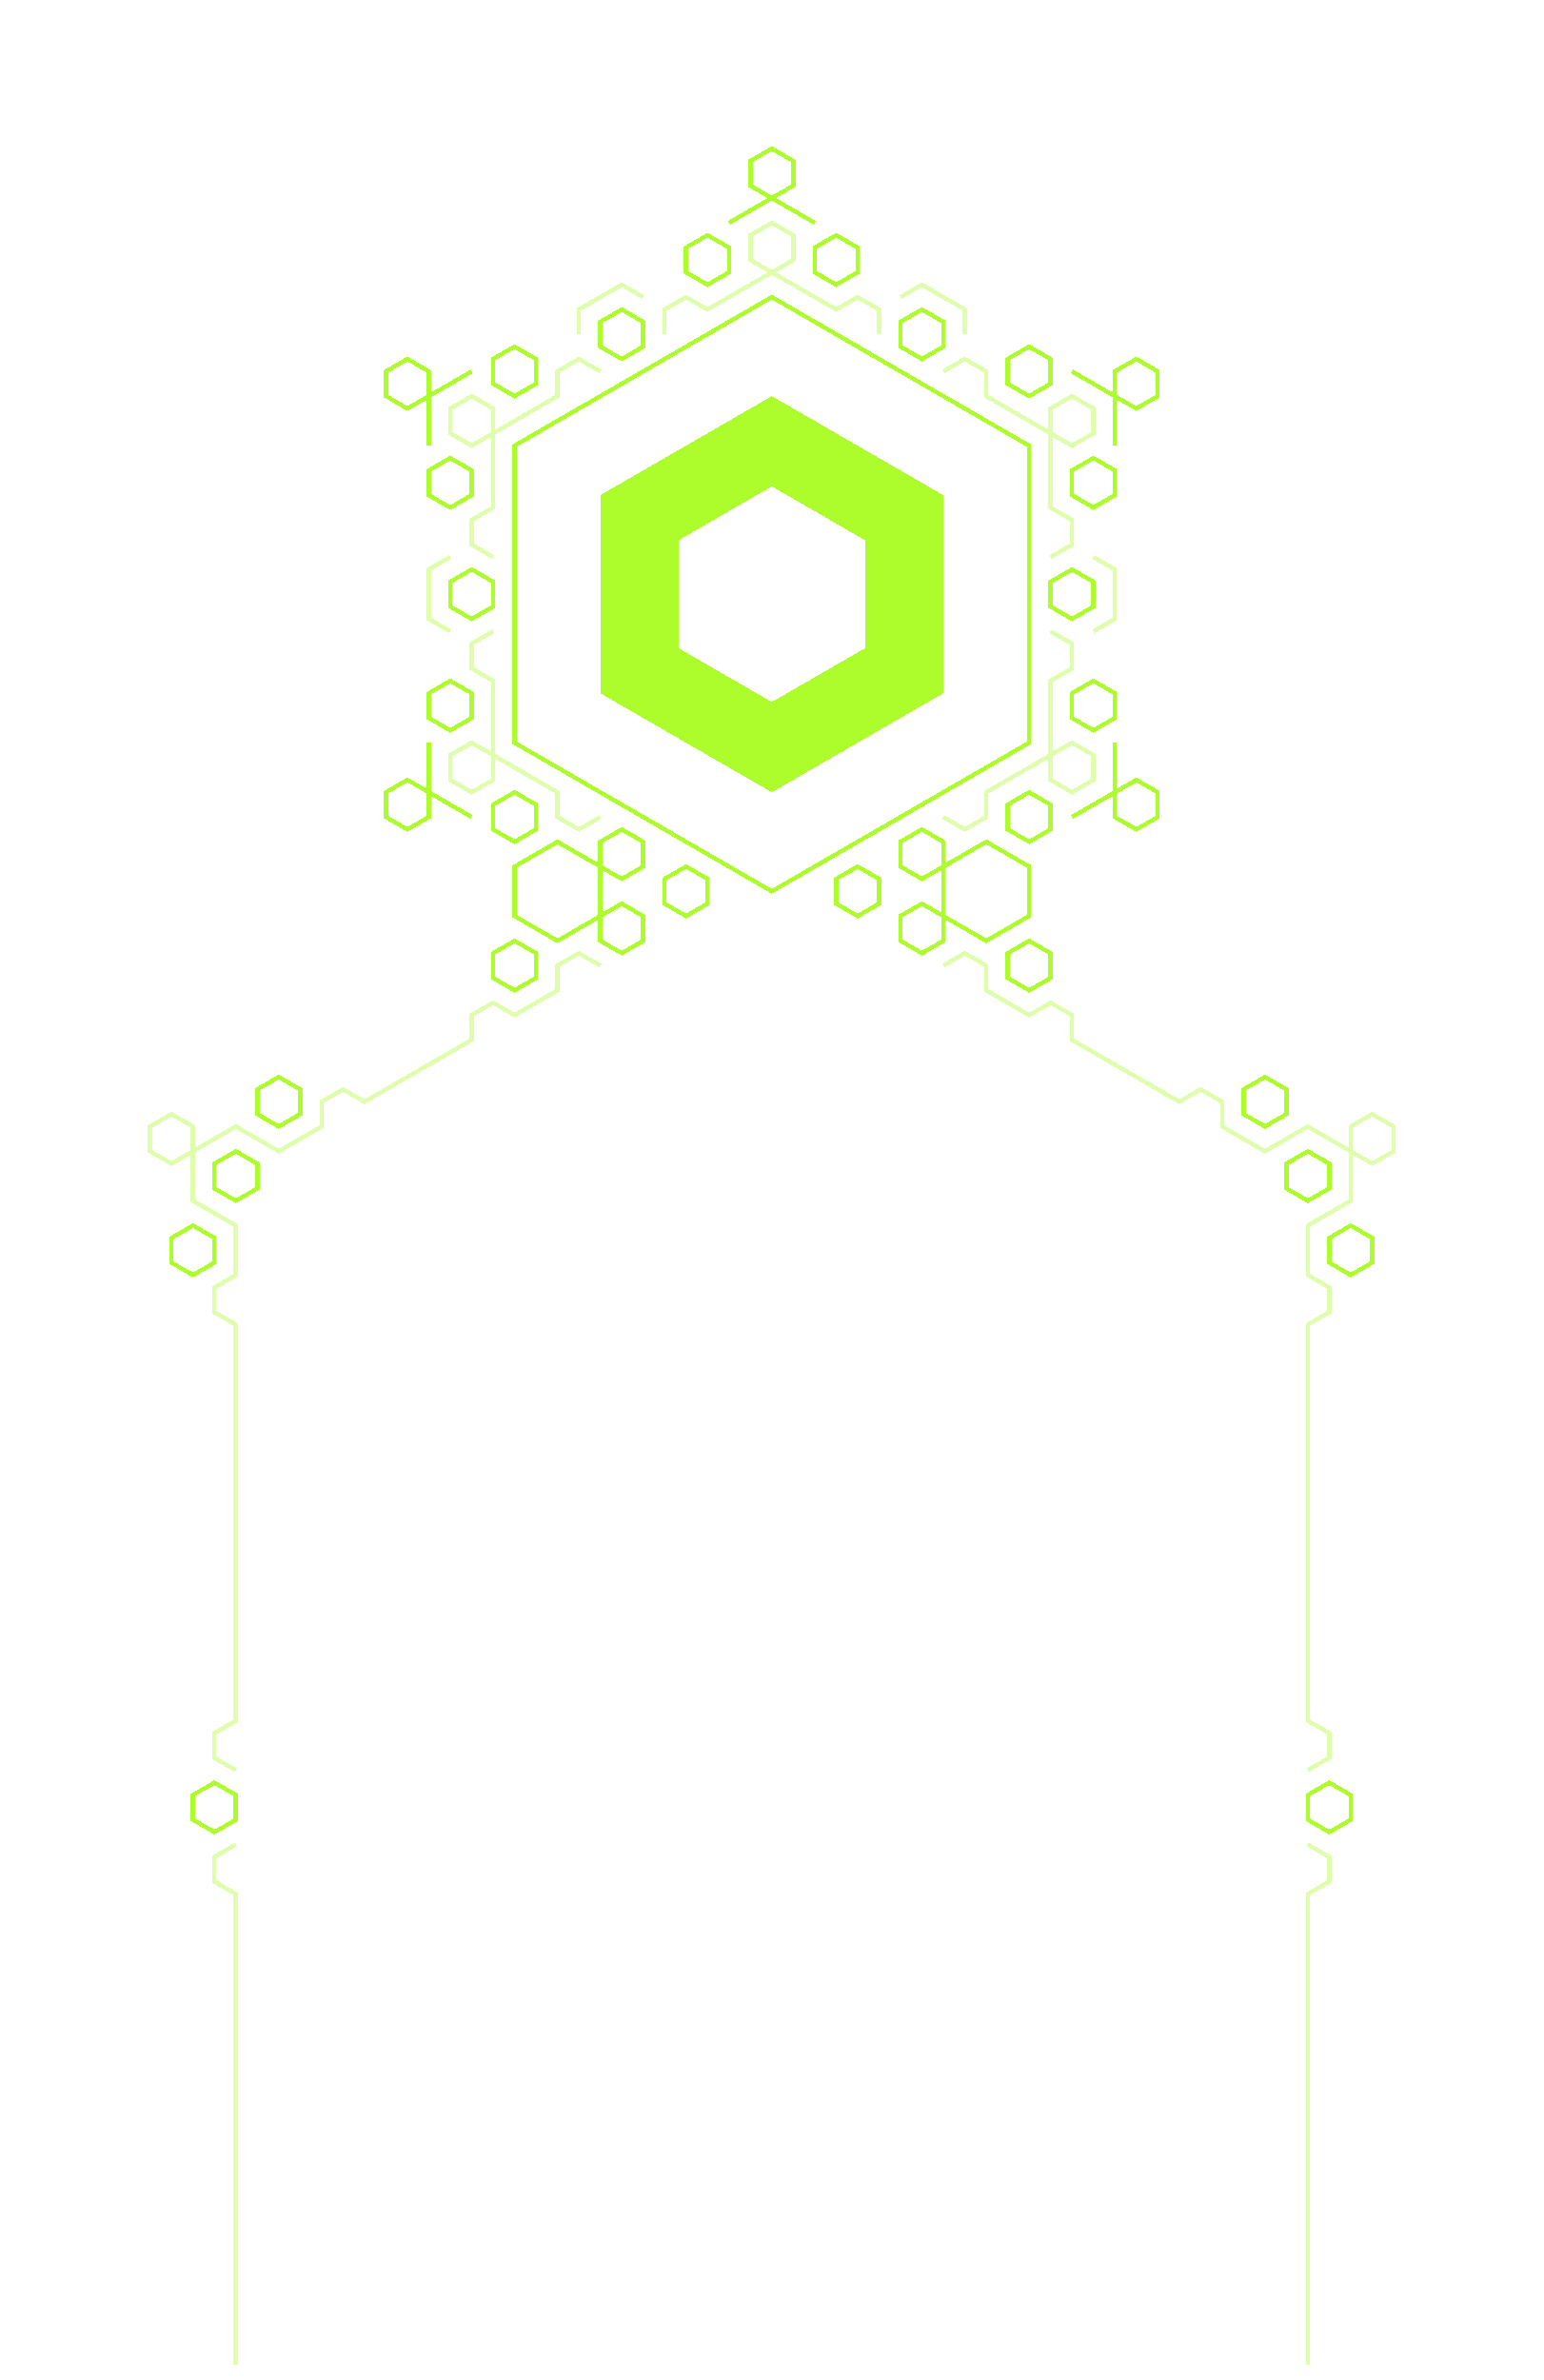
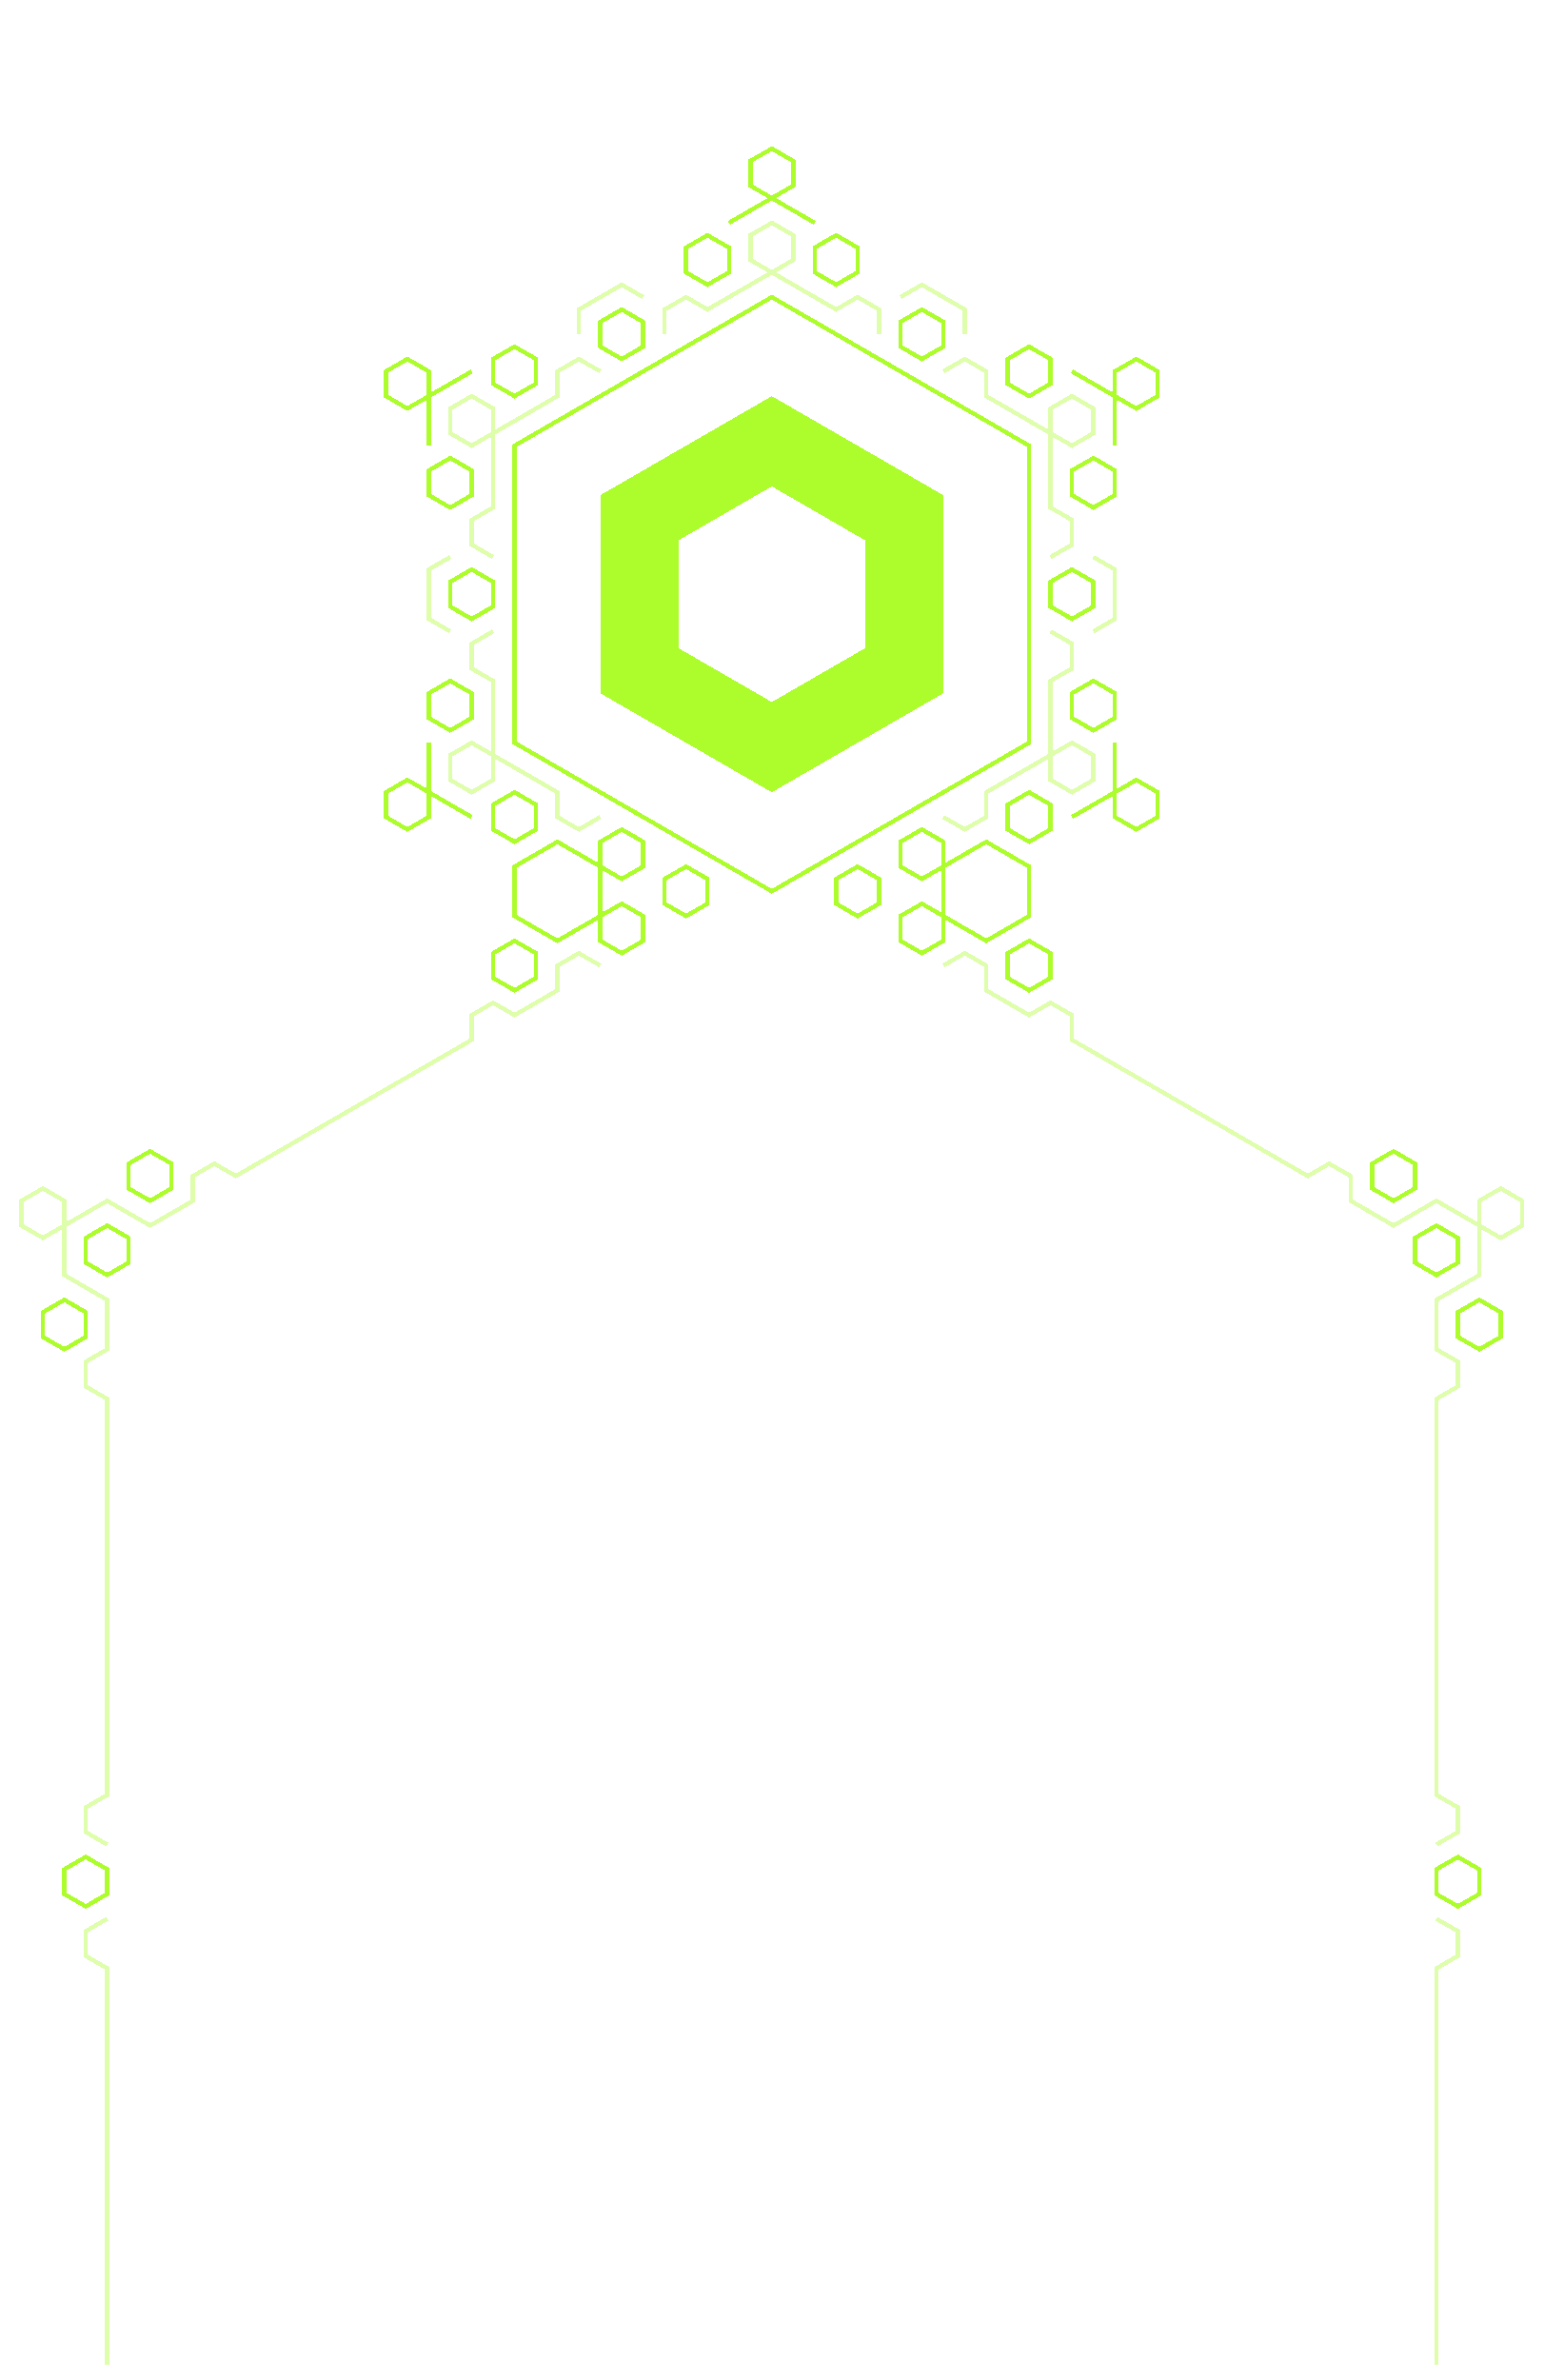
<svg xmlns="http://www.w3.org/2000/svg" fill-rule="evenodd" clip-rule="evenodd" stroke-miterlimit="1.5" viewBox="0 0 360 555" shape-rendering="crispEdges">
  <g id="header">
    <g id="body" fill="none" stroke="#adfd2d">
      <g id="o100">
-         <path vector-effect="non-scaling-stroke" d="M50 294.449v-5.774l-5-2.887-5 2.887v5.774l5 2.886 5-2.886Zm5 129.903v-5.773l-5-2.887-5 2.887v5.773l5 2.887 5-2.887Zm0-144.337-5-2.887v-5.773l5-2.887 5 2.887v5.773l-5 2.887Zm235-20.207v-5.774l5-2.887 5 2.887v5.774l-5 2.886-5-2.886Zm10 17.32 5 2.887 5-2.887v-5.773l-5-2.887-5 2.887v5.773Zm-65-49.075 5 2.887 5-2.887v-5.773l-5-2.887-5 2.887v5.773Zm75 66.396 5 2.886 5-2.886v-5.774l-5-2.887-5 2.887v5.774Zm-5 129.903 5 2.887 5-2.887v-5.773l-5-2.887-5 2.887v5.773ZM115 228.051l5 2.887 5-2.887v-5.773l-5-2.887-5 2.887v5.773Zm-55 31.757 5 2.886 5-2.886v-5.774l-5-2.887-5 2.887v5.774Z" />
+         <path vector-effect="non-scaling-stroke" d="M20 311.769v-5.773l-5-2.887-5 2.887v5.773l5 2.887 5-2.887Zm5 129.904v-5.774l-5-2.886-5 2.886v5.774l5 2.887 5-2.887Zm0-144.338-5-2.886v-5.774l5-2.887 5 2.887v5.774l-5 2.886Zm295-20.207v-5.773l5-2.887 5 2.887v5.773l-5 2.887-5-2.887Zm10 17.321 5 2.886 5-2.886v-5.774l-5-2.887-5 2.887v5.774Zm-95-66.396 5 2.887 5-2.887v-5.773l-5-2.887-5 2.887v5.773Zm105 83.716 5 2.887 5-2.887v-5.773l-5-2.887-5 2.887v5.773Zm-5 129.904 5 2.887 5-2.887v-5.774l-5-2.886-5 2.886v5.774ZM115 228.051l5 2.887 5-2.887v-5.773l-5-2.887-5 2.887v5.773Zm-85 49.077 5 2.887 5-2.887v-5.773l-5-2.887-5 2.887v5.773Z" />
      </g>
      <g id="o40" opacity=".4">
-         <path vector-effect="non-scaling-stroke" d="m140 225.167-5-2.887-5 2.887v5.773l-10 5.774-5-2.887-5 2.887v5.773l-25 14.434-5-2.887-5 2.887v5.773l-10 5.774-10-5.774-15 8.661-5-2.887v-5.774l5-2.886 5 2.886v17.321l10 5.773v11.547l-5 2.887v5.774l5 2.886v92.376l-5 2.887v5.774l5 2.886m0 17.321-5 2.887v5.773l5 2.887V551.37m165-326.203 5-2.887 5 2.887v5.773l10 5.774 5-2.887 5 2.887v5.773l25 14.434 5-2.887 5 2.887v5.773l10 5.774 10-5.774 15 8.661 5-2.887v-5.774l-5-2.886-5 2.886v17.321l-10 5.773v11.547l5 2.887v5.774l-5 2.886v92.376l5 2.887v5.774l-5 2.886m0 17.321 5 2.887v5.773l-5 2.887V551.37" />
+         <path vector-effect="non-scaling-stroke" d="m140 225.167-5-2.887-5 2.887v5.773l-10 5.774-5-2.887-5 2.887v5.773l-55 31.754-5-2.886-5 2.886v5.774l-10 5.773-10-5.773-15 8.66-5-2.887v-5.773l5-2.887 5 2.887v17.32l10 5.774v11.547l-5 2.887v5.773l5 2.887v92.376l-5 2.887v5.773l5 2.887m0 17.32-5 2.887v5.774l5 2.886v92.377m195-326.203 5-2.887 5 2.887v5.773l10 5.774 5-2.887 5 2.887v5.773l55 31.754 5-2.886 5 2.886v5.774l10 5.773 10-5.773 15 8.66 5-2.887v-5.773l-5-2.887-5 2.887v17.32l-10 5.774v11.547l5 2.887v5.773l-5 2.887v92.376l5 2.887v5.773l-5 2.887m0 17.32 5 2.887v5.774l-5 2.886v92.377" />
      </g>
    </g>
    <g id="top">
      <g id="o1001" fill="none" stroke="#adfd2d">
        <path vector-effect="non-scaling-stroke" d="m180 69.282 60 34.641v69.282l-60 34.641-60-34.641v-69.282l60-34.641Zm40 132.791v11.547l10 5.773 10-5.773v-11.547l-10-5.774-10 5.774Zm-10 11.547v5.773l5 2.887 5-2.887v-5.773l-5-2.887-5 2.887Zm35-72.169v-5.774l5-2.886 5 2.886v5.774l-5 2.887-5-2.887Zm-35 60.622v-5.774l5-2.887 5 2.887v5.774l-5 2.886-5-2.886Zm-15 8.66v-5.774l5-2.886 5 2.886v5.774l-5 2.887-5-2.887Zm40-17.321v-5.773l5-2.887 5 2.887v5.773l-5 2.887-5-2.887Zm15-25.98v-5.774l5-2.887 5 2.887v5.774l-5 2.886-5-2.886Zm0-51.962v-5.773l5-2.887 5 2.887v5.773l-5 2.887-5-2.887Zm-15-25.981v-5.773l5-2.887 5 2.887v5.773l-5 2.887-5-2.887Zm-45-25.98v-5.774l5-2.887 5 2.887v5.774l-5 2.886-5-2.886Zm-30 0v-5.774l5-2.887 5 2.887v5.774l-5 2.886-5-2.886Zm-45 25.98v-5.773l5-2.887 5 2.887v5.773l-5 2.887-5-2.887Zm-15 25.981v-5.773l5-2.887 5 2.887v5.773l-5 2.887-5-2.887Zm0 51.962v-5.774l5-2.887 5 2.887v5.774l-5 2.886-5-2.886Zm110-86.603v-5.773l5-2.887 5 2.887v5.773l-5 2.887-5-2.887Zm-70 0v-5.773l5-2.887 5 2.887v5.773l-5 2.887-5-2.887Zm-35 60.622v-5.774l5-2.886 5 2.886v5.774l-5 2.887-5-2.887Zm145 49.075 15-8.661 5 2.887v5.774l-5 2.886-5-2.886v-17.321m-140 40.417 10 5.773 10-5.773v-11.547l-10-5.774-10 5.774v11.547Zm35-2.888 5 2.887 5-2.887v-5.774l-5-2.886-5 2.886v5.774Zm-15 8.66 5 2.887 5-2.887v-5.773l-5-2.887-5 2.887v5.773Zm0-17.32 5 2.886 5-2.886V196.3l-5-2.887-5 2.887v5.774Zm-24.999-8.661 5 2.887 5-2.887v-5.774l-5-2.886-5 2.886v5.774ZM260 103.923v-17.32l5-2.887 5 2.887v5.773l-5 2.887-15-8.66m-60-34.641-15-8.661v-5.773l5-2.887 5 2.887v5.773l-15 8.661m-60 34.641-15 8.66-5-2.887v-5.773l5-2.887 5 2.887v17.32m0 69.282v17.321l-5 2.886-5-2.886v-5.774l5-2.887 15 8.661" />
      </g>
      <g id="o401" fill="none" stroke="#adfd2d" opacity=".4">
        <path vector-effect="non-scaling-stroke" d="M205 77.942v-5.773l-5-2.887-5 2.887-20-11.547v-5.774l5-2.886 5 2.886v5.774l-20 11.547-5-2.887-5 2.887v5.773m65 8.661 5-2.887 5 2.887v5.773l20 11.547 5-2.887v-5.773l-5-2.887-5 2.887v23.094l5 2.887v5.773l-5 2.887m0 17.32 5 2.887v5.774l-5 2.886v23.094l5 2.887 5-2.887v-5.773l-5-2.887-20 11.547v5.774l-5 2.886-5-2.886m-105-43.302-5 2.887v5.774l5 2.886v23.094l-5 2.887-5-2.887v-5.773l5-2.887 20 11.547v5.774l5 2.886 5-2.886m-25-60.622-5-2.887v-5.773l5-2.887V95.263l-5-2.887-5 2.887v5.773l5 2.887 20-11.547v-5.773l5-2.887 5 2.887m115 60.621 5-2.886v-11.547l-5-2.887m-30-51.962v-5.773l-10-5.774-5 2.887m-60 0-5-2.887-10 5.774v5.773m-30 51.962-5 2.887v11.547l5 2.886" />
      </g>
      <path id="chonk" fill="#adfd2d" d="m180 92.376 40 23.094v46.188l-40 23.094-40-23.094V115.47l40-23.094Zm0 21.046 21.773 12.571v25.142L180 163.706l-21.773-12.571v-25.142L180 113.422Z" />
    </g>
  </g>
</svg>
